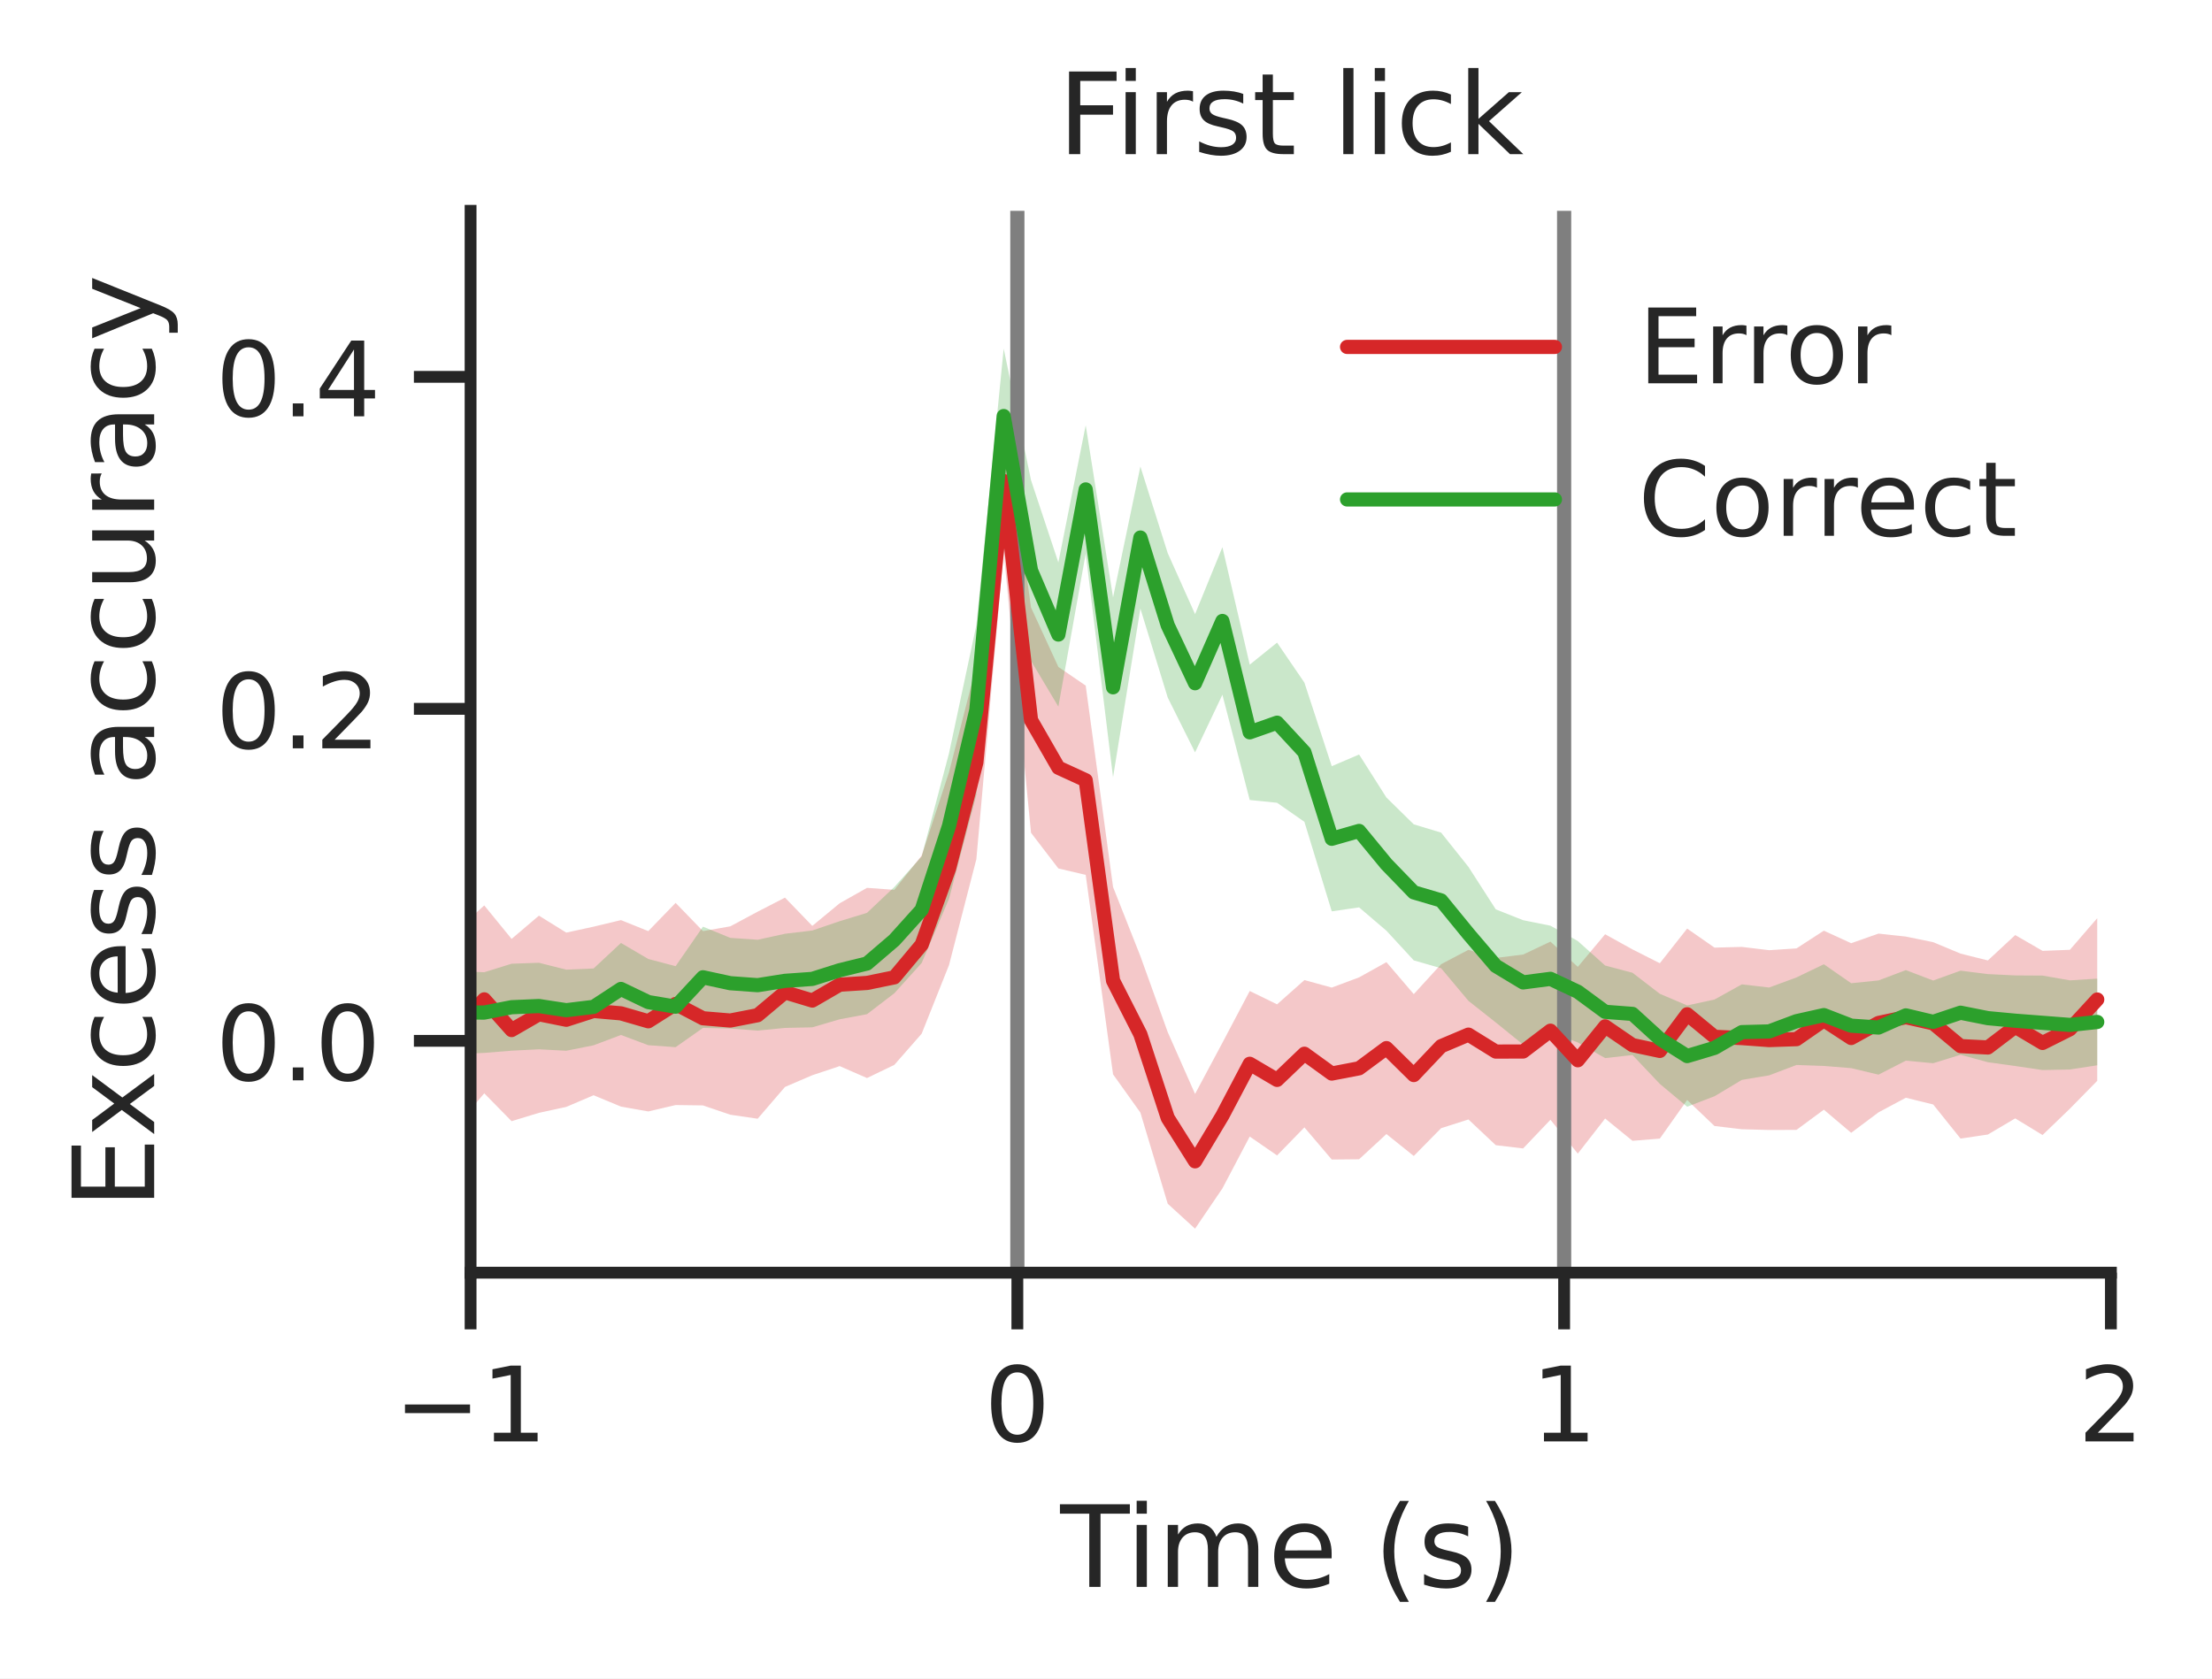
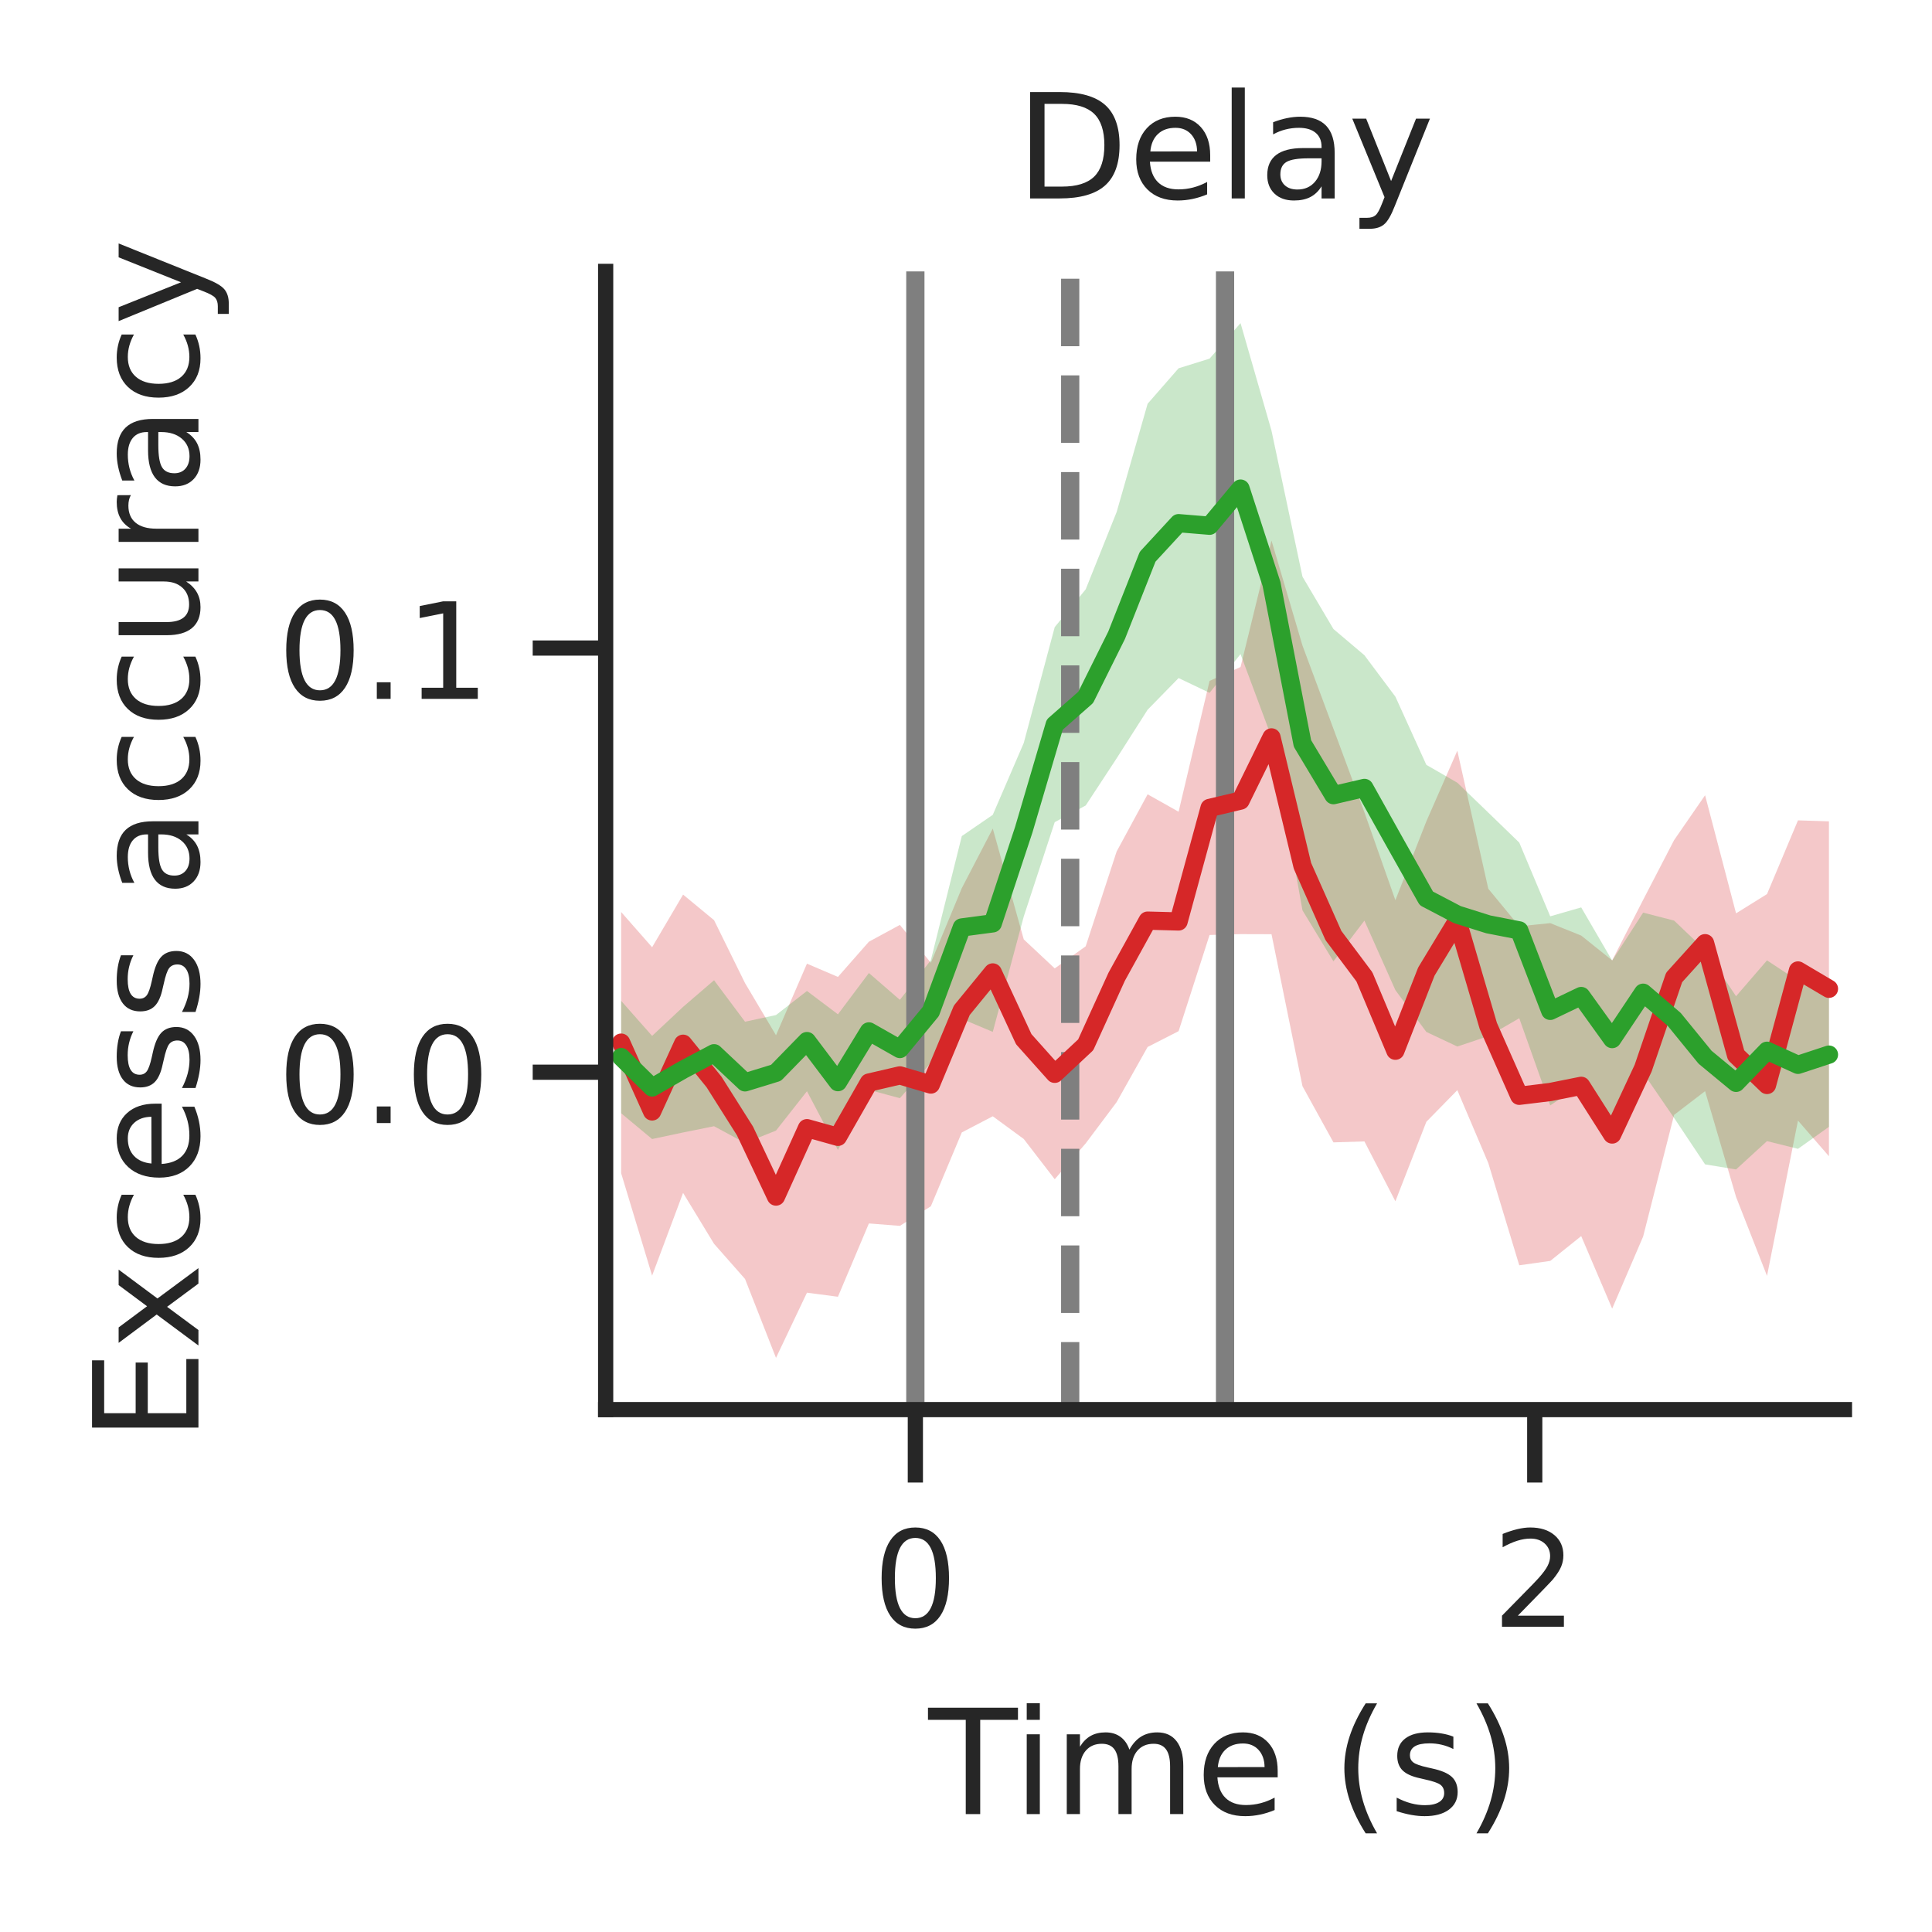
- <svg xmlns="http://www.w3.org/2000/svg" xmlns:xlink="http://www.w3.org/1999/xlink" width="234.12pt" height="177.69pt" viewBox="0 0 234.12 177.69" version="1.1">
+ <svg xmlns="http://www.w3.org/2000/svg" xmlns:xlink="http://www.w3.org/1999/xlink" width="158.88pt" height="158.88pt" viewBox="0 0 158.88 158.88" version="1.1">
  <defs>
    <style type="text/css">*{stroke-linejoin: round; stroke-linecap: butt}</style>
  </defs>
  <g id="figure_1">
    <g id="patch_1">
-       <path d="M 0 177.69  L 234.12 177.69  L 234.12 0  L 0 0  z " style="fill: #ffffff" />
+       <path d="M 0 158.88  L 158.88 158.88  L 158.88 0  L 0 0  z " style="fill: #ffffff" />
    </g>
    <g id="axes_1">
      <g id="patch_2">
-         <path d="M 49.807 134.73  L 223.42 134.73  L 223.42 22.318  L 49.807 22.318  z " style="fill: #ffffff" />
+         <path d="M 49.807 115.92  L 151.68 115.92  L 151.68 22.318  L 49.807 22.318  z " style="fill: #ffffff" />
      </g>
      <g id="matplotlib.axis_1">
        <g id="xtick_1">
          <g id="line2d_1">
            <defs>
-               <path id="m050d7a0f7e" d="M 0 0  L 0 6  " style="stroke: #262626; stroke-width: 1.25" />
+               <path id="m7e15c2b34e" d="M 0 0  L 0 6  " style="stroke: #262626; stroke-width: 1.25" />
            </defs>
            <g>
-               <use xlink:href="#m050d7a0f7e" x="49.807" y="134.73" style="fill: #262626; stroke: #262626; stroke-width: 1.25" />
+               <use xlink:href="#m7e15c2b34e" x="75.275" y="115.92" style="fill: #262626; stroke: #262626; stroke-width: 1.25" />
            </g>
          </g>
          <g id="text_1">
-             <g style="fill: #262626" transform="translate(41.69898 152.5881) scale(0.11 -0.11)">
-               <defs>
-                 <path id="DejaVuSans-2212" d="M 678 2272  L 4684 2272  L 4684 1741  L 678 1741  L 678 2272  z " transform="scale(0.015625)" />
-                 <path id="DejaVuSans-31" d="M 794 531  L 1825 531  L 1825 4091  L 703 3866  L 703 4441  L 1819 4666  L 2450 4666  L 2450 531  L 3481 531  L 3481 0  L 794 0  L 794 531  z " transform="scale(0.015625)" />
-               </defs>
-               <use xlink:href="#DejaVuSans-2212" />
-               <use xlink:href="#DejaVuSans-31" transform="translate(83.78906 0)" />
-             </g>
-           </g>
-         </g>
-         <g id="xtick_2">
-           <g id="line2d_2">
-             <g>
-               <use xlink:href="#m050d7a0f7e" x="107.678" y="134.73" style="fill: #262626; stroke: #262626; stroke-width: 1.25" />
-             </g>
-           </g>
-           <g id="text_2">
-             <g style="fill: #262626" transform="translate(104.1788 152.5881) scale(0.11 -0.11)">
+             <g style="fill: #262626" transform="translate(71.7759 133.7781) scale(0.11 -0.11)">
              <defs>
                <path id="DejaVuSans-30" d="M 2034 4250  Q 1547 4250 1301 3770  Q 1056 3291 1056 2328  Q 1056 1369 1301 889  Q 1547 409 2034 409  Q 2525 409 2770 889  Q 3016 1369 3016 2328  Q 3016 3291 2770 3770  Q 2525 4250 2034 4250  z M 2034 4750  Q 2819 4750 3233 4129  Q 3647 3509 3647 2328  Q 3647 1150 3233 529  Q 2819 -91 2034 -91  Q 1250 -91 836 529  Q 422 1150 422 2328  Q 422 3509 836 4129  Q 1250 4750 2034 4750  z " transform="scale(0.015625)" />
              </defs>
              <use xlink:href="#DejaVuSans-30" />
            </g>
          </g>
        </g>
-         <g id="xtick_3">
-           <g id="line2d_3">
+         <g id="xtick_2">
+           <g id="line2d_2">
            <g>
-               <use xlink:href="#m050d7a0f7e" x="165.549" y="134.73" style="fill: #262626; stroke: #262626; stroke-width: 1.25" />
+               <use xlink:href="#m7e15c2b34e" x="126.211" y="115.92" style="fill: #262626; stroke: #262626; stroke-width: 1.25" />
            </g>
          </g>
-           <g id="text_3">
-             <g style="fill: #262626" transform="translate(162.0498 152.5881) scale(0.11 -0.11)">
-               <use xlink:href="#DejaVuSans-31" />
-             </g>
-           </g>
-         </g>
-         <g id="xtick_4">
-           <g id="line2d_4">
-             <g>
-               <use xlink:href="#m050d7a0f7e" x="223.42" y="134.73" style="fill: #262626; stroke: #262626; stroke-width: 1.25" />
-             </g>
-           </g>
-           <g id="text_4">
-             <g style="fill: #262626" transform="translate(219.9208 152.5881) scale(0.11 -0.11)">
+           <g id="text_2">
+             <g style="fill: #262626" transform="translate(122.7121 133.7781) scale(0.11 -0.11)">
              <defs>
                <path id="DejaVuSans-32" d="M 1228 531  L 3431 531  L 3431 0  L 469 0  L 469 531  Q 828 903 1448 1529  Q 2069 2156 2228 2338  Q 2531 2678 2651 2914  Q 2772 3150 2772 3378  Q 2772 3750 2511 3984  Q 2250 4219 1831 4219  Q 1534 4219 1204 4116  Q 875 4013 500 3803  L 500 4441  Q 881 4594 1212 4672  Q 1544 4750 1819 4750  Q 2544 4750 2975 4387  Q 3406 4025 3406 3419  Q 3406 3131 3298 2873  Q 3191 2616 2906 2266  Q 2828 2175 2409 1742  Q 1991 1309 1228 531  z " transform="scale(0.015625)" />
              </defs>
              <use xlink:href="#DejaVuSans-32" />
            </g>
          </g>
        </g>
-         <g id="text_5">
-           <g style="fill: #262626" transform="translate(112.219 167.9939) scale(0.12 -0.12)">
+         <g id="text_3">
+           <g style="fill: #262626" transform="translate(76.34867 149.1839) scale(0.12 -0.12)">
            <defs>
              <path id="DejaVuSans-54" d="M -19 4666  L 3928 4666  L 3928 4134  L 2272 4134  L 2272 0  L 1638 0  L 1638 4134  L -19 4134  L -19 4666  z " transform="scale(0.015625)" />
              <path id="DejaVuSans-69" d="M 603 3500  L 1178 3500  L 1178 0  L 603 0  L 603 3500  z M 603 4863  L 1178 4863  L 1178 4134  L 603 4134  L 603 4863  z " transform="scale(0.015625)" />
              <path id="DejaVuSans-6d" d="M 3328 2828  Q 3544 3216 3844 3400  Q 4144 3584 4550 3584  Q 5097 3584 5394 3201  Q 5691 2819 5691 2113  L 5691 0  L 5113 0  L 5113 2094  Q 5113 2597 4934 2840  Q 4756 3084 4391 3084  Q 3944 3084 3684 2787  Q 3425 2491 3425 1978  L 3425 0  L 2847 0  L 2847 2094  Q 2847 2600 2669 2842  Q 2491 3084 2119 3084  Q 1678 3084 1418 2786  Q 1159 2488 1159 1978  L 1159 0  L 581 0  L 581 3500  L 1159 3500  L 1159 2956  Q 1356 3278 1631 3431  Q 1906 3584 2284 3584  Q 2666 3584 2933 3390  Q 3200 3197 3328 2828  z " transform="scale(0.015625)" />
              <path id="DejaVuSans-65" d="M 3597 1894  L 3597 1613  L 953 1613  Q 991 1019 1311 708  Q 1631 397 2203 397  Q 2534 397 2845 478  Q 3156 559 3463 722  L 3463 178  Q 3153 47 2828 -22  Q 2503 -91 2169 -91  Q 1331 -91 842 396  Q 353 884 353 1716  Q 353 2575 817 3079  Q 1281 3584 2069 3584  Q 2775 3584 3186 3129  Q 3597 2675 3597 1894  z M 3022 2063  Q 3016 2534 2758 2815  Q 2500 3097 2075 3097  Q 1594 3097 1305 2825  Q 1016 2553 972 2059  L 3022 2063  z " transform="scale(0.015625)" />
              <path id="DejaVuSans-20" transform="scale(0.015625)" />
              <path id="DejaVuSans-28" d="M 1984 4856  Q 1566 4138 1362 3434  Q 1159 2731 1159 2009  Q 1159 1288 1364 580  Q 1569 -128 1984 -844  L 1484 -844  Q 1016 -109 783 600  Q 550 1309 550 2009  Q 550 2706 781 3412  Q 1013 4119 1484 4856  L 1984 4856  z " transform="scale(0.015625)" />
              <path id="DejaVuSans-73" d="M 2834 3397  L 2834 2853  Q 2591 2978 2328 3040  Q 2066 3103 1784 3103  Q 1356 3103 1142 2972  Q 928 2841 928 2578  Q 928 2378 1081 2264  Q 1234 2150 1697 2047  L 1894 2003  Q 2506 1872 2764 1633  Q 3022 1394 3022 966  Q 3022 478 2636 193  Q 2250 -91 1575 -91  Q 1294 -91 989 -36  Q 684 19 347 128  L 347 722  Q 666 556 975 473  Q 1284 391 1588 391  Q 1994 391 2212 530  Q 2431 669 2431 922  Q 2431 1156 2273 1281  Q 2116 1406 1581 1522  L 1381 1569  Q 847 1681 609 1914  Q 372 2147 372 2553  Q 372 3047 722 3315  Q 1072 3584 1716 3584  Q 2034 3584 2315 3537  Q 2597 3491 2834 3397  z " transform="scale(0.015625)" />
              <path id="DejaVuSans-29" d="M 513 4856  L 1013 4856  Q 1481 4119 1714 3412  Q 1947 2706 1947 2009  Q 1947 1309 1714 600  Q 1481 -109 1013 -844  L 513 -844  Q 928 -128 1133 580  Q 1338 1288 1338 2009  Q 1338 2731 1133 3434  Q 928 4138 513 4856  z " transform="scale(0.015625)" />
            </defs>
            <use xlink:href="#DejaVuSans-54" />
            <use xlink:href="#DejaVuSans-69" transform="translate(57.95898 0)" />
            <use xlink:href="#DejaVuSans-6d" transform="translate(85.74219 0)" />
            <use xlink:href="#DejaVuSans-65" transform="translate(183.1543 0)" />
            <use xlink:href="#DejaVuSans-20" transform="translate(244.6777 0)" />
            <use xlink:href="#DejaVuSans-28" transform="translate(276.4648 0)" />
            <use xlink:href="#DejaVuSans-73" transform="translate(315.4785 0)" />
            <use xlink:href="#DejaVuSans-29" transform="translate(367.5781 0)" />
          </g>
        </g>
      </g>
      <g id="matplotlib.axis_2">
        <g id="ytick_1">
-           <g id="line2d_5">
+           <g id="line2d_3">
            <defs>
-               <path id="m6e0d474683" d="M 0 0  L -6 0  " style="stroke: #262626; stroke-width: 1.25" />
+               <path id="m99ec5fab8b" d="M 0 0  L -6 0  " style="stroke: #262626; stroke-width: 1.25" />
            </defs>
            <g>
-               <use xlink:href="#m6e0d474683" x="49.807" y="110.188" style="fill: #262626; stroke: #262626; stroke-width: 1.25" />
+               <use xlink:href="#m99ec5fab8b" x="49.807" y="88.176" style="fill: #262626; stroke: #262626; stroke-width: 1.25" />
            </g>
          </g>
-           <g id="text_6">
-             <g style="fill: #262626" transform="translate(22.81375 114.3668) scale(0.11 -0.11)">
+           <g id="text_4">
+             <g style="fill: #262626" transform="translate(22.81375 92.35525) scale(0.11 -0.11)">
              <defs>
                <path id="DejaVuSans-2e" d="M 684 794  L 1344 794  L 1344 0  L 684 0  L 684 794  z " transform="scale(0.015625)" />
              </defs>
              <use xlink:href="#DejaVuSans-30" />
              <use xlink:href="#DejaVuSans-2e" transform="translate(63.62305 0)" />
              <use xlink:href="#DejaVuSans-30" transform="translate(95.41016 0)" />
            </g>
          </g>
        </g>
        <g id="ytick_2">
-           <g id="line2d_6">
+           <g id="line2d_4">
            <g>
-               <use xlink:href="#m6e0d474683" x="49.807" y="75.04" style="fill: #262626; stroke: #262626; stroke-width: 1.25" />
+               <use xlink:href="#m99ec5fab8b" x="49.807" y="53.292" style="fill: #262626; stroke: #262626; stroke-width: 1.25" />
            </g>
          </g>
-           <g id="text_7">
-             <g style="fill: #262626" transform="translate(22.81375 79.21901) scale(0.11 -0.11)">
+           <g id="text_5">
+             <g style="fill: #262626" transform="translate(22.81375 57.47156) scale(0.11 -0.11)">
+               <defs>
+                 <path id="DejaVuSans-31" d="M 794 531  L 1825 531  L 1825 4091  L 703 3866  L 703 4441  L 1819 4666  L 2450 4666  L 2450 531  L 3481 531  L 3481 0  L 794 0  L 794 531  z " transform="scale(0.015625)" />
+               </defs>
              <use xlink:href="#DejaVuSans-30" />
              <use xlink:href="#DejaVuSans-2e" transform="translate(63.62305 0)" />
-               <use xlink:href="#DejaVuSans-32" transform="translate(95.41016 0)" />
+               <use xlink:href="#DejaVuSans-31" transform="translate(95.41016 0)" />
            </g>
          </g>
        </g>
-         <g id="ytick_3">
-           <g id="line2d_7">
-             <g>
-               <use xlink:href="#m6e0d474683" x="49.807" y="39.892" style="fill: #262626; stroke: #262626; stroke-width: 1.25" />
-             </g>
-           </g>
-           <g id="text_8">
-             <g style="fill: #262626" transform="translate(22.81375 44.07118) scale(0.11 -0.11)">
-               <defs>
-                 <path id="DejaVuSans-34" d="M 2419 4116  L 825 1625  L 2419 1625  L 2419 4116  z M 2253 4666  L 3047 4666  L 3047 1625  L 3713 1625  L 3713 1100  L 3047 1100  L 3047 0  L 2419 0  L 2419 1100  L 313 1100  L 313 1709  L 2253 4666  z " transform="scale(0.015625)" />
-               </defs>
-               <use xlink:href="#DejaVuSans-30" />
-               <use xlink:href="#DejaVuSans-2e" transform="translate(63.62305 0)" />
-               <use xlink:href="#DejaVuSans-34" transform="translate(95.41016 0)" />
-             </g>
-           </g>
-         </g>
-         <g id="text_9">
-           <g style="fill: #262626" transform="translate(16.31812 127.9818) rotate(-90) scale(0.12 -0.12)">
+         <g id="text_6">
+           <g style="fill: #262626" transform="translate(16.31812 118.5768) rotate(-90) scale(0.12 -0.12)">
            <defs>
              <path id="DejaVuSans-45" d="M 628 4666  L 3578 4666  L 3578 4134  L 1259 4134  L 1259 2753  L 3481 2753  L 3481 2222  L 1259 2222  L 1259 531  L 3634 531  L 3634 0  L 628 0  L 628 4666  z " transform="scale(0.015625)" />
              <path id="DejaVuSans-78" d="M 3513 3500  L 2247 1797  L 3578 0  L 2900 0  L 1881 1375  L 863 0  L 184 0  L 1544 1831  L 300 3500  L 978 3500  L 1906 2253  L 2834 3500  L 3513 3500  z " transform="scale(0.015625)" />
              <path id="DejaVuSans-63" d="M 3122 3366  L 3122 2828  Q 2878 2963 2633 3030  Q 2388 3097 2138 3097  Q 1578 3097 1268 2742  Q 959 2388 959 1747  Q 959 1106 1268 751  Q 1578 397 2138 397  Q 2388 397 2633 464  Q 2878 531 3122 666  L 3122 134  Q 2881 22 2623 -34  Q 2366 -91 2075 -91  Q 1284 -91 818 406  Q 353 903 353 1747  Q 353 2603 823 3093  Q 1294 3584 2113 3584  Q 2378 3584 2631 3529  Q 2884 3475 3122 3366  z " transform="scale(0.015625)" />
              <path id="DejaVuSans-61" d="M 2194 1759  Q 1497 1759 1228 1600  Q 959 1441 959 1056  Q 959 750 1161 570  Q 1363 391 1709 391  Q 2188 391 2477 730  Q 2766 1069 2766 1631  L 2766 1759  L 2194 1759  z M 3341 1997  L 3341 0  L 2766 0  L 2766 531  Q 2569 213 2275 61  Q 1981 -91 1556 -91  Q 1019 -91 701 211  Q 384 513 384 1019  Q 384 1609 779 1909  Q 1175 2209 1959 2209  L 2766 2209  L 2766 2266  Q 2766 2663 2505 2880  Q 2244 3097 1772 3097  Q 1472 3097 1187 3025  Q 903 2953 641 2809  L 641 3341  Q 956 3463 1253 3523  Q 1550 3584 1831 3584  Q 2591 3584 2966 3190  Q 3341 2797 3341 1997  z " transform="scale(0.015625)" />
              <path id="DejaVuSans-75" d="M 544 1381  L 544 3500  L 1119 3500  L 1119 1403  Q 1119 906 1312 657  Q 1506 409 1894 409  Q 2359 409 2629 706  Q 2900 1003 2900 1516  L 2900 3500  L 3475 3500  L 3475 0  L 2900 0  L 2900 538  Q 2691 219 2414 64  Q 2138 -91 1772 -91  Q 1169 -91 856 284  Q 544 659 544 1381  z M 1991 3584  L 1991 3584  z " transform="scale(0.015625)" />
              <path id="DejaVuSans-72" d="M 2631 2963  Q 2534 3019 2420 3045  Q 2306 3072 2169 3072  Q 1681 3072 1420 2755  Q 1159 2438 1159 1844  L 1159 0  L 581 0  L 581 3500  L 1159 3500  L 1159 2956  Q 1341 3275 1631 3429  Q 1922 3584 2338 3584  Q 2397 3584 2469 3576  Q 2541 3569 2628 3553  L 2631 2963  z " transform="scale(0.015625)" />
              <path id="DejaVuSans-79" d="M 2059 -325  Q 1816 -950 1584 -1140  Q 1353 -1331 966 -1331  L 506 -1331  L 506 -850  L 844 -850  Q 1081 -850 1212 -737  Q 1344 -625 1503 -206  L 1606 56  L 191 3500  L 800 3500  L 1894 763  L 2988 3500  L 3597 3500  L 2059 -325  z " transform="scale(0.015625)" />
            </defs>
            <use xlink:href="#DejaVuSans-45" />
            <use xlink:href="#DejaVuSans-78" transform="translate(63.18359 0)" />
            <use xlink:href="#DejaVuSans-63" transform="translate(120.6133 0)" />
            <use xlink:href="#DejaVuSans-65" transform="translate(175.5938 0)" />
            <use xlink:href="#DejaVuSans-73" transform="translate(237.1172 0)" />
            <use xlink:href="#DejaVuSans-73" transform="translate(289.2168 0)" />
            <use xlink:href="#DejaVuSans-20" transform="translate(341.3164 0)" />
            <use xlink:href="#DejaVuSans-61" transform="translate(373.1035 0)" />
            <use xlink:href="#DejaVuSans-63" transform="translate(434.3828 0)" />
            <use xlink:href="#DejaVuSans-63" transform="translate(489.3633 0)" />
            <use xlink:href="#DejaVuSans-75" transform="translate(544.3438 0)" />
            <use xlink:href="#DejaVuSans-72" transform="translate(607.7227 0)" />
            <use xlink:href="#DejaVuSans-61" transform="translate(648.8359 0)" />
            <use xlink:href="#DejaVuSans-63" transform="translate(710.1152 0)" />
            <use xlink:href="#DejaVuSans-79" transform="translate(765.0957 0)" />
          </g>
        </g>
      </g>
      <g id="FillBetweenPolyCollection_1">
-         <path d="M -6.617 99.242  L -6.617 116.194  L -3.723 119.109  L -0.83 115.433  L 2.064 119.099  L 4.957 117.512  L 7.851 116.997  L 10.744 117.627  L 13.638 120.897  L 16.531 116.153  L 19.425 119.679  L 22.318 120.481  L 25.212 113.436  L 28.106 118.599  L 30.999 116.925  L 33.893 117.252  L 36.786 119.848  L 39.68 116.043  L 42.573 116.577  L 45.467 116.646  L 48.36 119.149  L 51.254 115.741  L 54.148 118.69  L 57.041 117.809  L 59.935 117.18  L 62.828 115.946  L 65.722 117.147  L 68.615 117.661  L 71.509 116.983  L 74.402 117.022  L 77.296 118.008  L 80.189 118.432  L 83.083 115.068  L 85.977 113.826  L 88.87 112.86  L 91.764 114.125  L 94.657 112.73  L 97.551 109.427  L 100.444 102.168  L 103.338 90.961  L 106.231 58.428  L 109.125 88.164  L 112.018 91.936  L 114.912 92.618  L 117.806 113.729  L 120.699 117.78  L 123.593 127.431  L 126.486 130.071  L 129.38 125.81  L 132.273 120.32  L 135.167 122.317  L 138.06 119.348  L 140.954 122.751  L 143.848 122.723  L 146.741 120.053  L 149.635 122.375  L 152.528 119.434  L 155.422 118.51  L 158.315 121.233  L 161.209 121.577  L 164.102 118.541  L 166.996 122.125  L 169.889 118.41  L 172.783 120.769  L 175.677 120.536  L 178.57 116.447  L 181.464 119.202  L 184.357 119.545  L 187.251 119.623  L 190.144 119.612  L 193.038 117.476  L 195.931 119.922  L 198.825 117.756  L 201.719 116.209  L 204.612 116.924  L 207.506 120.535  L 210.399 120.104  L 213.293 118.396  L 216.186 120.157  L 219.08 117.368  L 221.973 114.42  L 221.973 97.203  L 221.973 97.203  L 219.08 100.548  L 216.186 100.661  L 213.293 98.988  L 210.399 101.676  L 207.506 100.95  L 204.612 99.742  L 201.719 99.148  L 198.825 98.833  L 195.931 99.851  L 193.038 98.523  L 190.144 100.401  L 187.251 100.59  L 184.357 100.242  L 181.464 100.318  L 178.57 98.301  L 175.677 101.97  L 172.783 100.505  L 169.889 98.902  L 166.996 102.357  L 164.102 99.683  L 161.209 101.052  L 158.315 101.411  L 155.422 100.549  L 152.528 102.074  L 149.635 105.242  L 146.741 101.856  L 143.848 103.466  L 140.954 104.548  L 138.06 103.754  L 135.167 106.322  L 132.273 104.91  L 129.38 110.393  L 126.486 115.807  L 123.593 109.263  L 120.699 101.219  L 117.806 93.9  L 114.912 72.58  L 112.018 70.603  L 109.125 64.312  L 106.231 43.401  L 103.338 70.458  L 100.444 81.748  L 97.551 90.574  L 94.657 94.199  L 91.764 93.99  L 88.87 95.624  L 85.977 98.016  L 83.083 95.025  L 80.189 96.514  L 77.296 98.066  L 74.402 98.571  L 71.509 95.581  L 68.615 98.57  L 65.722 97.405  L 62.828 98.1  L 59.935 98.729  L 57.041 96.934  L 54.148 99.396  L 51.254 95.851  L 48.36 98.481  L 45.467 97.135  L 42.573 97.948  L 39.68 96.854  L 36.786 99  L 33.893 97.515  L 30.999 97.889  L 28.106 99.407  L 25.212 95.826  L 22.318 103.291  L 19.425 101.622  L 16.531 97.346  L 13.638 102.283  L 10.744 100.042  L 7.851 99.088  L 4.957 99.921  L 2.064 99.368  L -0.83 98.068  L -3.723 99.887  L -6.617 99.242  z " clip-path="url(#pa2067c5d81)" style="fill: #d62728; fill-opacity: 0.25" />
+         <path d="M 51.081 75.001  L 51.081 96.482  L 53.627 104.902  L 56.174 98.099  L 58.721 102.287  L 61.268 105.175  L 63.815 111.665  L 66.361 106.305  L 68.908 106.64  L 71.455 100.611  L 74.002 100.811  L 76.549 99.201  L 79.095 93.126  L 81.642 91.799  L 84.189 93.665  L 86.736 96.974  L 89.283 94.027  L 91.83 90.631  L 94.376 86.098  L 96.923 84.799  L 99.47 76.889  L 102.017 76.818  L 104.564 76.826  L 107.11 89.322  L 109.657 93.944  L 112.204 93.865  L 114.751 98.787  L 117.298 92.251  L 119.844 89.651  L 122.391 95.643  L 124.938 104.052  L 127.485 103.693  L 130.032 101.651  L 132.578 107.617  L 135.125 101.687  L 137.672 91.683  L 140.219 89.732  L 142.766 98.429  L 145.312 104.922  L 147.859 92.153  L 150.406 95.084  L 150.406 67.544  L 150.406 67.544  L 147.859 67.463  L 145.312 73.526  L 142.766 75.11  L 140.219 65.398  L 137.672 69.087  L 135.125 74.002  L 132.578 78.977  L 130.032 76.938  L 127.485 75.914  L 124.938 76.176  L 122.391 73.087  L 119.844 61.736  L 117.298 67.545  L 114.751 74.027  L 112.204 66.804  L 109.657 59.93  L 107.11 53.086  L 104.564 44.457  L 102.017 54.854  L 99.47 55.993  L 96.923 66.754  L 94.376 65.321  L 91.83 70.02  L 89.283 77.82  L 86.736 79.637  L 84.189 77.25  L 81.642 68.139  L 79.095 73.037  L 76.549 79.176  L 74.002 76.061  L 71.455 77.442  L 68.908 80.338  L 66.361 79.248  L 63.815 85.135  L 61.268 80.845  L 58.721 75.672  L 56.174 73.568  L 53.627 77.897  L 51.081 75.001  z " clip-path="url(#pd0413b5e6b)" style="fill: #d62728; fill-opacity: 0.25" />
      </g>
      <g id="FillBetweenPolyCollection_2">
-         <path d="M -6.617 105.357  L -6.617 114.135  L -3.723 113.076  L -0.83 113.583  L 2.064 113.243  L 4.957 114.458  L 7.851 113.685  L 10.744 113.801  L 13.638 114.384  L 16.531 114.525  L 19.425 113.668  L 22.318 115.209  L 25.212 114.189  L 28.106 114.02  L 30.999 113.467  L 33.893 113.434  L 36.786 114.319  L 39.68 113.157  L 42.573 112.095  L 45.467 111.809  L 48.36 111.579  L 51.254 111.462  L 54.148 111.229  L 57.041 111.082  L 59.935 111.235  L 62.828 110.657  L 65.722 109.563  L 68.615 110.647  L 71.509 110.857  L 74.402 108.816  L 77.296 108.884  L 80.189 109.101  L 83.083 108.819  L 85.977 108.755  L 88.87 107.904  L 91.764 107.364  L 94.657 105.148  L 97.551 101.945  L 100.444 95.144  L 103.338 84.14  L 106.231 51.181  L 109.125 69.96  L 112.018 74.801  L 114.912 58.607  L 117.806 82.282  L 120.699 64.425  L 123.593 73.842  L 126.486 79.646  L 129.38 73.551  L 132.273 84.689  L 135.167 84.984  L 138.06 87.002  L 140.954 96.478  L 143.848 96.058  L 146.741 98.529  L 149.635 101.668  L 152.528 102.499  L 155.422 105.954  L 158.315 108.241  L 161.209 110.585  L 164.102 109.251  L 166.996 110.354  L 169.889 112.013  L 172.783 111.688  L 175.677 114.743  L 178.57 117.16  L 181.464 116.052  L 184.357 114.322  L 187.251 113.839  L 190.144 112.741  L 193.038 112.843  L 195.931 113.075  L 198.825 113.765  L 201.719 112.283  L 204.612 112.555  L 207.506 111.659  L 210.399 112.449  L 213.293 112.849  L 216.186 113.279  L 219.08 113.22  L 221.973 112.775  L 221.973 103.603  L 221.973 103.603  L 219.08 103.784  L 216.186 103.278  L 213.293 103.261  L 210.399 103.121  L 207.506 102.758  L 204.612 103.802  L 201.719 102.699  L 198.825 103.792  L 195.931 104.088  L 193.038 102.08  L 190.144 103.473  L 187.251 104.542  L 184.357 104.208  L 181.464 105.815  L 178.57 106.438  L 175.677 105.205  L 172.783 102.979  L 169.889 102.214  L 166.996 99.62  L 164.102 97.997  L 161.209 97.415  L 158.315 96.266  L 155.422 91.77  L 152.528 88.142  L 149.635 87.268  L 146.741 84.429  L 143.848 79.874  L 140.954 81.112  L 138.06 72.264  L 135.167 68.028  L 132.273 70.363  L 129.38 57.924  L 126.486 65.013  L 123.593 58.554  L 120.699 49.388  L 117.806 63.24  L 114.912 45.017  L 112.018 59.546  L 109.125 50.839  L 106.231 36.904  L 103.338 66.177  L 100.444 79.738  L 97.551 90.676  L 94.657 93.899  L 91.764 96.637  L 88.87 97.521  L 85.977 98.506  L 83.083 98.852  L 80.189 99.487  L 77.296 99.286  L 74.402 98.099  L 71.509 102.283  L 68.615 101.521  L 65.722 99.824  L 62.828 102.525  L 59.935 102.652  L 57.041 101.922  L 54.148 102.024  L 51.254 102.925  L 48.36 102.79  L 45.467 102.254  L 42.573 103.032  L 39.68 103.815  L 36.786 105.335  L 33.893 105.026  L 30.999 105.093  L 28.106 105.695  L 25.212 105.32  L 22.318 106.57  L 19.425 105.852  L 16.531 105.859  L 13.638 105.753  L 10.744 105.814  L 7.851 105.496  L 4.957 105.812  L 2.064 105.077  L -0.83 104.338  L -3.723 105.132  L -6.617 105.357  z " clip-path="url(#pa2067c5d81)" style="fill: #2ca02c; fill-opacity: 0.25" />
+         <path d="M 51.081 82.306  L 51.081 91.55  L 53.627 93.669  L 56.174 93.13  L 58.721 92.615  L 61.268 93.994  L 63.815 92.976  L 66.361 89.737  L 68.908 94.568  L 71.455 89.623  L 74.002 90.31  L 76.549 87.397  L 79.095 83.786  L 81.642 84.857  L 84.189 75.373  L 86.736 67.611  L 89.283 66.24  L 91.83 62.361  L 94.376 58.365  L 96.923 55.761  L 99.47 56.976  L 102.017 53.788  L 104.564 60.621  L 107.11 74.862  L 109.657 79.054  L 112.204 75.709  L 114.751 81.424  L 117.298 84.862  L 119.844 86.061  L 122.391 85.208  L 124.938 83.736  L 127.485 90.904  L 130.032 89.196  L 132.578 91.901  L 135.125 88.223  L 137.672 91.934  L 140.219 95.753  L 142.766 96.171  L 145.312 93.841  L 147.859 94.476  L 150.406 92.665  L 150.406 80.792  L 150.406 80.792  L 147.859 80.659  L 145.312 78.978  L 142.766 81.927  L 140.219 78.134  L 137.672 75.706  L 135.125 75.051  L 132.578 78.996  L 130.032 74.622  L 127.485 75.354  L 124.938 69.291  L 122.391 66.824  L 119.844 64.367  L 117.298 62.899  L 114.751 57.289  L 112.204 53.884  L 109.657 51.728  L 107.11 47.421  L 104.564 35.421  L 102.017 26.573  L 99.47 29.493  L 96.923 30.286  L 94.376 33.203  L 91.83 42.103  L 89.283 48.464  L 86.736 51.571  L 84.189 61.101  L 81.642 67.009  L 79.095 68.756  L 76.549 78.966  L 74.002 82.223  L 71.455 80.017  L 68.908 83.413  L 66.361 81.494  L 63.815 83.474  L 61.268 84.022  L 58.721 80.613  L 56.174 82.802  L 53.627 85.189  L 51.081 82.306  z " clip-path="url(#pd0413b5e6b)" style="fill: #2ca02c; fill-opacity: 0.25" />
+       </g>
+       <g id="line2d_5">
+         <path d="M 75.275 115.92  L 75.275 22.318  " clip-path="url(#pd0413b5e6b)" style="fill: none; stroke: #7f7f7f; stroke-width: 1.5; stroke-linecap: round" />
+       </g>
+       <g id="line2d_6">
+         <path d="M 88.009 115.92  L 88.009 22.318  " clip-path="url(#pd0413b5e6b)" style="fill: none; stroke-dasharray: 5.55,2.4; stroke-dashoffset: 0; stroke: #7f7f7f; stroke-width: 1.5" />
+       </g>
+       <g id="line2d_7">
+         <path d="M 100.743 115.92  L 100.743 22.318  " clip-path="url(#pd0413b5e6b)" style="fill: none; stroke: #7f7f7f; stroke-width: 1.5; stroke-linecap: round" />
      </g>
      <g id="line2d_8">
-         <path d="M 107.678 134.73  L 107.678 22.318  " clip-path="url(#pa2067c5d81)" style="fill: none; stroke: #7f7f7f; stroke-width: 1.5; stroke-linecap: round" />
+         <path d="M 51.081 85.742  L 53.627 91.4  L 56.174 85.833  L 58.721 88.979  L 61.268 93.01  L 63.815 98.4  L 66.361 92.777  L 68.908 93.489  L 71.455 89.027  L 74.002 88.436  L 76.549 89.188  L 79.095 83.081  L 81.642 79.969  L 84.189 85.458  L 86.736 88.306  L 89.283 85.924  L 91.83 80.325  L 94.376 75.709  L 96.923 75.777  L 99.47 66.441  L 102.017 65.836  L 104.564 60.641  L 107.11 71.204  L 109.657 76.937  L 112.204 80.334  L 114.751 86.407  L 117.298 79.898  L 119.844 75.694  L 122.391 84.365  L 124.938 90.114  L 127.485 89.803  L 130.032 89.294  L 132.578 93.297  L 135.125 87.844  L 137.672 80.385  L 140.219 77.565  L 142.766 86.77  L 145.312 89.224  L 147.859 79.808  L 150.406 81.314  " clip-path="url(#pd0413b5e6b)" style="fill: none; stroke: #d62728; stroke-width: 1.5; stroke-linecap: round" />
      </g>
      <g id="line2d_9">
-         <path d="M 165.549 134.73  L 165.549 22.318  " clip-path="url(#pa2067c5d81)" style="fill: none; stroke: #7f7f7f; stroke-width: 1.5; stroke-linecap: round" />
-       </g>
-       <g id="line2d_10">
-         <path d="M -1 106.912  L -0.83 106.75  L 2.064 109.233  L 4.957 108.716  L 7.851 108.043  L 10.744 108.834  L 13.638 111.59  L 16.531 106.749  L 19.425 110.65  L 22.318 111.886  L 25.212 104.631  L 28.106 109.003  L 30.999 107.407  L 33.893 107.384  L 36.786 109.424  L 39.68 106.449  L 42.573 107.262  L 45.467 106.891  L 48.36 108.815  L 51.254 105.796  L 54.148 109.043  L 57.041 107.372  L 59.935 107.954  L 62.828 107.023  L 65.722 107.276  L 68.615 108.115  L 71.509 106.282  L 74.402 107.797  L 77.296 108.037  L 80.189 107.473  L 83.083 105.047  L 85.977 105.921  L 88.87 104.242  L 91.764 104.058  L 94.657 103.464  L 97.551 100.001  L 100.444 91.958  L 103.338 80.71  L 106.231 50.915  L 109.125 76.238  L 112.018 81.27  L 114.912 82.599  L 117.806 103.814  L 120.699 109.499  L 123.593 118.347  L 126.486 122.939  L 129.38 118.102  L 132.273 112.615  L 135.167 114.32  L 138.06 111.551  L 140.954 113.649  L 143.848 113.094  L 146.741 110.954  L 149.635 113.808  L 152.528 110.754  L 155.422 109.529  L 158.315 111.322  L 161.209 111.315  L 164.102 109.112  L 166.996 112.241  L 169.889 108.656  L 172.783 110.637  L 175.677 111.253  L 178.57 107.374  L 181.464 109.76  L 184.357 109.893  L 187.251 110.106  L 190.144 110.007  L 193.038 108  L 195.931 109.886  L 198.825 108.294  L 201.719 107.678  L 204.612 108.333  L 207.506 110.743  L 210.399 110.89  L 213.293 108.692  L 216.186 110.409  L 219.08 108.958  L 221.973 105.812  " clip-path="url(#pa2067c5d81)" style="fill: none; stroke: #d62728; stroke-width: 1.5; stroke-linecap: round" />
-       </g>
-       <g id="line2d_11">
-         <path d="M -1 108.969  L -0.83 108.96  L 2.064 109.16  L 4.957 110.135  L 7.851 109.59  L 10.744 109.807  L 13.638 110.069  L 16.531 110.192  L 19.425 109.76  L 22.318 110.89  L 25.212 109.754  L 28.106 109.858  L 30.999 109.28  L 33.893 109.23  L 36.786 109.827  L 39.68 108.486  L 42.573 107.564  L 45.467 107.031  L 48.36 107.185  L 51.254 107.193  L 54.148 106.627  L 57.041 106.502  L 59.935 106.944  L 62.828 106.591  L 65.722 104.694  L 68.615 106.084  L 71.509 106.57  L 74.402 103.458  L 77.296 104.085  L 80.189 104.294  L 83.083 103.835  L 85.977 103.63  L 88.87 102.713  L 91.764 102.001  L 94.657 99.524  L 97.551 96.311  L 100.444 87.441  L 103.338 75.158  L 106.231 44.043  L 109.125 60.4  L 112.018 67.174  L 114.912 51.812  L 117.806 72.761  L 120.699 56.906  L 123.593 66.198  L 126.486 72.329  L 129.38 65.737  L 132.273 77.526  L 135.167 76.506  L 138.06 79.633  L 140.954 88.795  L 143.848 87.966  L 146.741 91.479  L 149.635 94.468  L 152.528 95.321  L 155.422 98.862  L 158.315 102.254  L 161.209 104  L 164.102 103.624  L 166.996 104.987  L 169.889 107.114  L 172.783 107.334  L 175.677 109.974  L 178.57 111.799  L 181.464 110.934  L 184.357 109.265  L 187.251 109.19  L 190.144 108.107  L 193.038 107.461  L 195.931 108.581  L 198.825 108.778  L 201.719 107.491  L 204.612 108.178  L 207.506 107.209  L 210.399 107.785  L 213.293 108.055  L 216.186 108.278  L 219.08 108.502  L 221.973 108.189  " clip-path="url(#pa2067c5d81)" style="fill: none; stroke: #2ca02c; stroke-width: 1.5; stroke-linecap: round" />
+         <path d="M 51.081 86.928  L 53.627 89.429  L 56.174 87.966  L 58.721 86.614  L 61.268 89.008  L 63.815 88.225  L 66.361 85.615  L 68.908 88.991  L 71.455 84.82  L 74.002 86.266  L 76.549 83.181  L 79.095 76.271  L 81.642 75.933  L 84.189 68.237  L 86.736 59.591  L 89.283 57.352  L 91.83 52.232  L 94.376 45.784  L 96.923 43.023  L 99.47 43.234  L 102.017 40.181  L 104.564 48.021  L 107.11 61.142  L 109.657 65.391  L 112.204 64.796  L 114.751 69.357  L 117.298 73.881  L 119.844 75.214  L 122.391 76.016  L 124.938 76.514  L 127.485 83.129  L 130.032 81.909  L 132.578 85.449  L 135.125 81.637  L 137.672 83.82  L 140.219 86.944  L 142.766 89.049  L 145.312 86.41  L 147.859 87.568  L 150.406 86.728  " clip-path="url(#pd0413b5e6b)" style="fill: none; stroke: #2ca02c; stroke-width: 1.5; stroke-linecap: round" />
      </g>
      <g id="patch_3">
-         <path d="M 49.807 134.73  L 49.807 22.318  " style="fill: none; stroke: #262626; stroke-width: 1.25; stroke-linejoin: miter; stroke-linecap: square" />
+         <path d="M 49.807 115.92  L 49.807 22.318  " style="fill: none; stroke: #262626; stroke-width: 1.25; stroke-linejoin: miter; stroke-linecap: square" />
      </g>
      <g id="patch_4">
-         <path d="M 49.807 134.73  L 223.42 134.73  " style="fill: none; stroke: #262626; stroke-width: 1.25; stroke-linejoin: miter; stroke-linecap: square" />
+         <path d="M 49.807 115.92  L 151.68 115.92  " style="fill: none; stroke: #262626; stroke-width: 1.25; stroke-linejoin: miter; stroke-linecap: square" />
      </g>
-       <g id="text_10">
-         <g style="fill: #262626" transform="translate(111.9724 16.31812) scale(0.12 -0.12)">
+       <g id="text_7">
+         <g style="fill: #262626" transform="translate(83.53648 16.31812) scale(0.12 -0.12)">
          <defs>
-             <path id="DejaVuSans-46" d="M 628 4666  L 3309 4666  L 3309 4134  L 1259 4134  L 1259 2759  L 3109 2759  L 3109 2228  L 1259 2228  L 1259 0  L 628 0  L 628 4666  z " transform="scale(0.015625)" />
-             <path id="DejaVuSans-74" d="M 1172 4494  L 1172 3500  L 2356 3500  L 2356 3053  L 1172 3053  L 1172 1153  Q 1172 725 1289 603  Q 1406 481 1766 481  L 2356 481  L 2356 0  L 1766 0  Q 1100 0 847 248  Q 594 497 594 1153  L 594 3053  L 172 3053  L 172 3500  L 594 3500  L 594 4494  L 1172 4494  z " transform="scale(0.015625)" />
+             <path id="DejaVuSans-44" d="M 1259 4147  L 1259 519  L 2022 519  Q 2988 519 3436 956  Q 3884 1394 3884 2338  Q 3884 3275 3436 3711  Q 2988 4147 2022 4147  L 1259 4147  z M 628 4666  L 1925 4666  Q 3281 4666 3915 4102  Q 4550 3538 4550 2338  Q 4550 1131 3912 565  Q 3275 0 1925 0  L 628 0  L 628 4666  z " transform="scale(0.015625)" />
            <path id="DejaVuSans-6c" d="M 603 4863  L 1178 4863  L 1178 0  L 603 0  L 603 4863  z " transform="scale(0.015625)" />
-             <path id="DejaVuSans-6b" d="M 581 4863  L 1159 4863  L 1159 1991  L 2875 3500  L 3609 3500  L 1753 1863  L 3688 0  L 2938 0  L 1159 1709  L 1159 0  L 581 0  L 581 4863  z " transform="scale(0.015625)" />
          </defs>
-           <use xlink:href="#DejaVuSans-46" />
-           <use xlink:href="#DejaVuSans-69" transform="translate(50.26953 0)" />
-           <use xlink:href="#DejaVuSans-72" transform="translate(78.05273 0)" />
-           <use xlink:href="#DejaVuSans-73" transform="translate(119.166 0)" />
-           <use xlink:href="#DejaVuSans-74" transform="translate(171.2656 0)" />
-           <use xlink:href="#DejaVuSans-20" transform="translate(210.4746 0)" />
-           <use xlink:href="#DejaVuSans-6c" transform="translate(242.2617 0)" />
-           <use xlink:href="#DejaVuSans-69" transform="translate(270.0449 0)" />
-           <use xlink:href="#DejaVuSans-63" transform="translate(297.8281 0)" />
-           <use xlink:href="#DejaVuSans-6b" transform="translate(352.8086 0)" />
-         </g>
-       </g>
-       <g id="legend_1">
-         <g id="line2d_12">
-           <path d="M 142.575 36.726  L 153.575 36.726  L 164.575 36.726  " style="fill: none; stroke: #d62728; stroke-width: 1.5; stroke-linecap: round" />
-         </g>
-         <g id="text_11">
-           <g style="fill: #262626" transform="translate(173.3753 40.57641) scale(0.11 -0.11)">
-             <defs>
-               <path id="DejaVuSans-6f" d="M 1959 3097  Q 1497 3097 1228 2736  Q 959 2375 959 1747  Q 959 1119 1226 758  Q 1494 397 1959 397  Q 2419 397 2687 759  Q 2956 1122 2956 1747  Q 2956 2369 2687 2733  Q 2419 3097 1959 3097  z M 1959 3584  Q 2709 3584 3137 3096  Q 3566 2609 3566 1747  Q 3566 888 3137 398  Q 2709 -91 1959 -91  Q 1206 -91 779 398  Q 353 888 353 1747  Q 353 2609 779 3096  Q 1206 3584 1959 3584  z " transform="scale(0.015625)" />
-             </defs>
-             <use xlink:href="#DejaVuSans-45" />
-             <use xlink:href="#DejaVuSans-72" transform="translate(63.18359 0)" />
-             <use xlink:href="#DejaVuSans-72" transform="translate(102.5469 0)" />
-             <use xlink:href="#DejaVuSans-6f" transform="translate(141.4102 0)" />
-             <use xlink:href="#DejaVuSans-72" transform="translate(202.5918 0)" />
-           </g>
-         </g>
-         <g id="line2d_13">
-           <path d="M 142.575 52.872  L 153.575 52.872  L 164.575 52.872  " style="fill: none; stroke: #2ca02c; stroke-width: 1.5; stroke-linecap: round" />
-         </g>
-         <g id="text_12">
-           <g style="fill: #262626" transform="translate(173.3753 56.72234) scale(0.11 -0.11)">
-             <defs>
-               <path id="DejaVuSans-43" d="M 4122 4306  L 4122 3641  Q 3803 3938 3442 4084  Q 3081 4231 2675 4231  Q 1875 4231 1450 3742  Q 1025 3253 1025 2328  Q 1025 1406 1450 917  Q 1875 428 2675 428  Q 3081 428 3442 575  Q 3803 722 4122 1019  L 4122 359  Q 3791 134 3420 21  Q 3050 -91 2638 -91  Q 1578 -91 968 557  Q 359 1206 359 2328  Q 359 3453 968 4101  Q 1578 4750 2638 4750  Q 3056 4750 3426 4639  Q 3797 4528 4122 4306  z " transform="scale(0.015625)" />
-             </defs>
-             <use xlink:href="#DejaVuSans-43" />
-             <use xlink:href="#DejaVuSans-6f" transform="translate(69.82422 0)" />
-             <use xlink:href="#DejaVuSans-72" transform="translate(131.0059 0)" />
-             <use xlink:href="#DejaVuSans-72" transform="translate(170.3691 0)" />
-             <use xlink:href="#DejaVuSans-65" transform="translate(209.2324 0)" />
-             <use xlink:href="#DejaVuSans-63" transform="translate(270.7559 0)" />
-             <use xlink:href="#DejaVuSans-74" transform="translate(325.7363 0)" />
-           </g>
+           <use xlink:href="#DejaVuSans-44" />
+           <use xlink:href="#DejaVuSans-65" transform="translate(77.00195 0)" />
+           <use xlink:href="#DejaVuSans-6c" transform="translate(138.5254 0)" />
+           <use xlink:href="#DejaVuSans-61" transform="translate(166.3086 0)" />
+           <use xlink:href="#DejaVuSans-79" transform="translate(227.5879 0)" />
        </g>
      </g>
    </g>
  </g>
  <defs>
-     <clipPath id="pa2067c5d81">
-       <rect x="49.807" y="22.318" width="173.613" height="112.412" />
+     <clipPath id="pd0413b5e6b">
+       <rect x="49.807" y="22.318" width="101.872" height="93.602" />
    </clipPath>
  </defs>
</svg>
